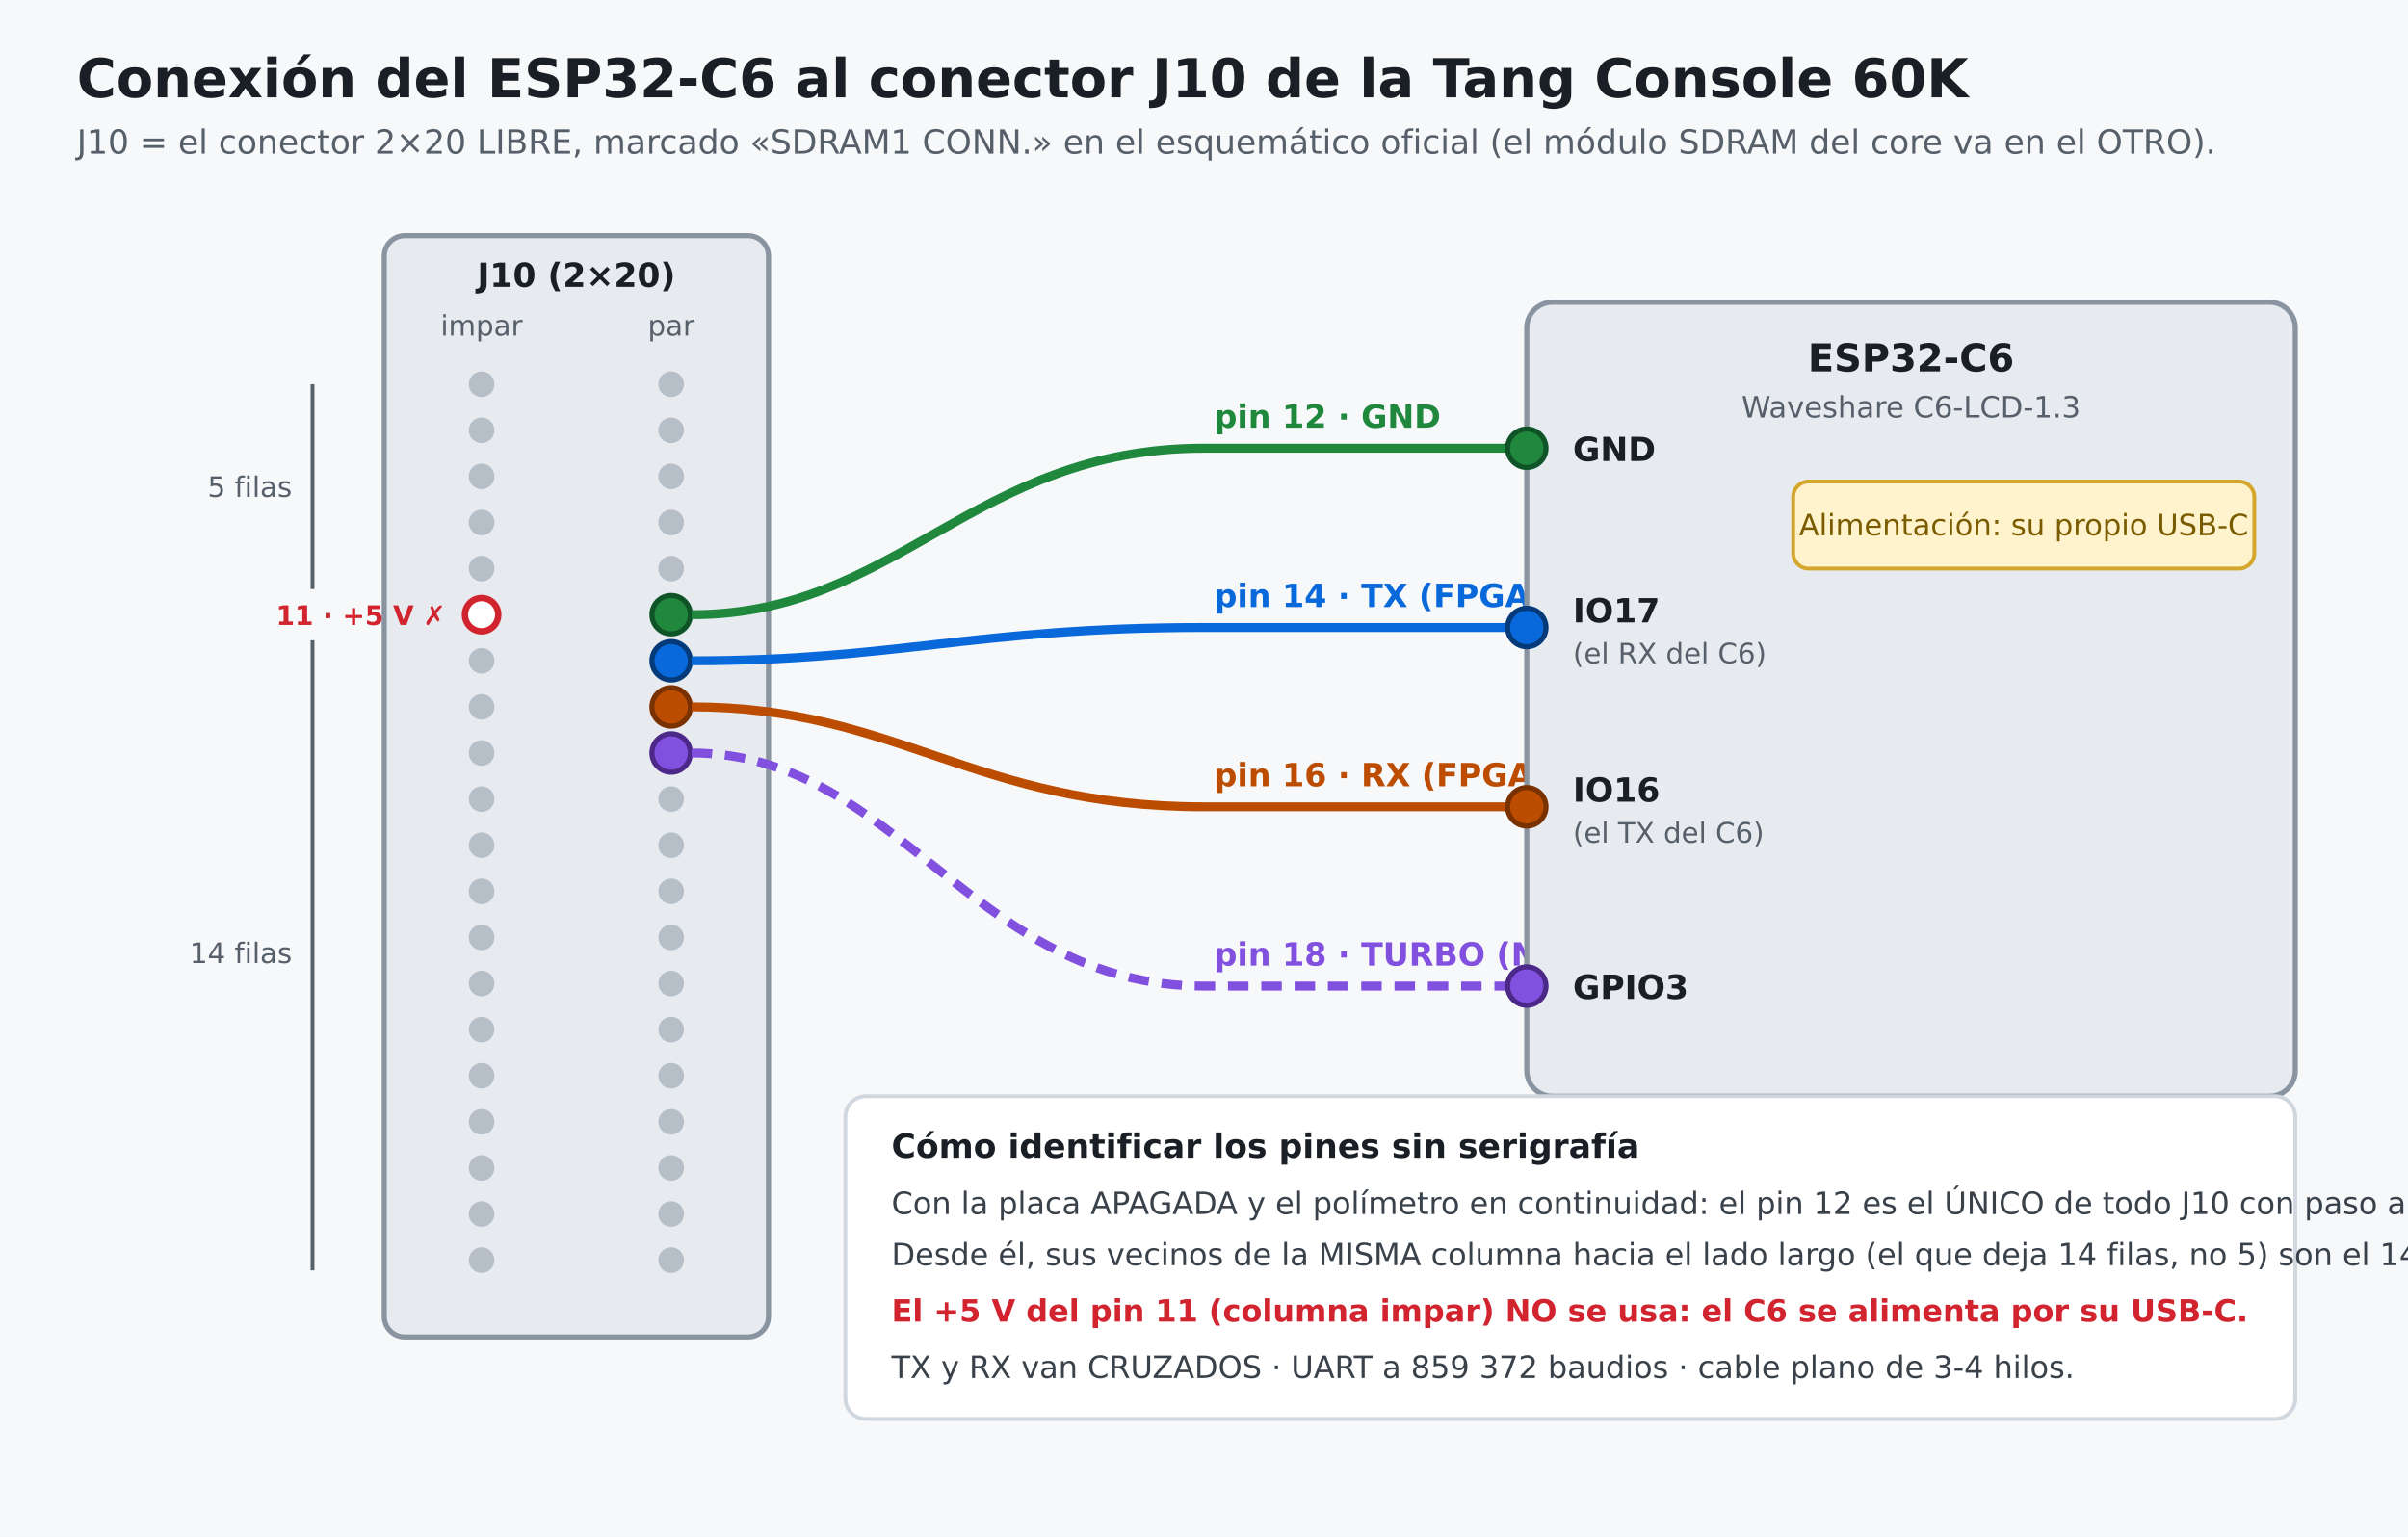
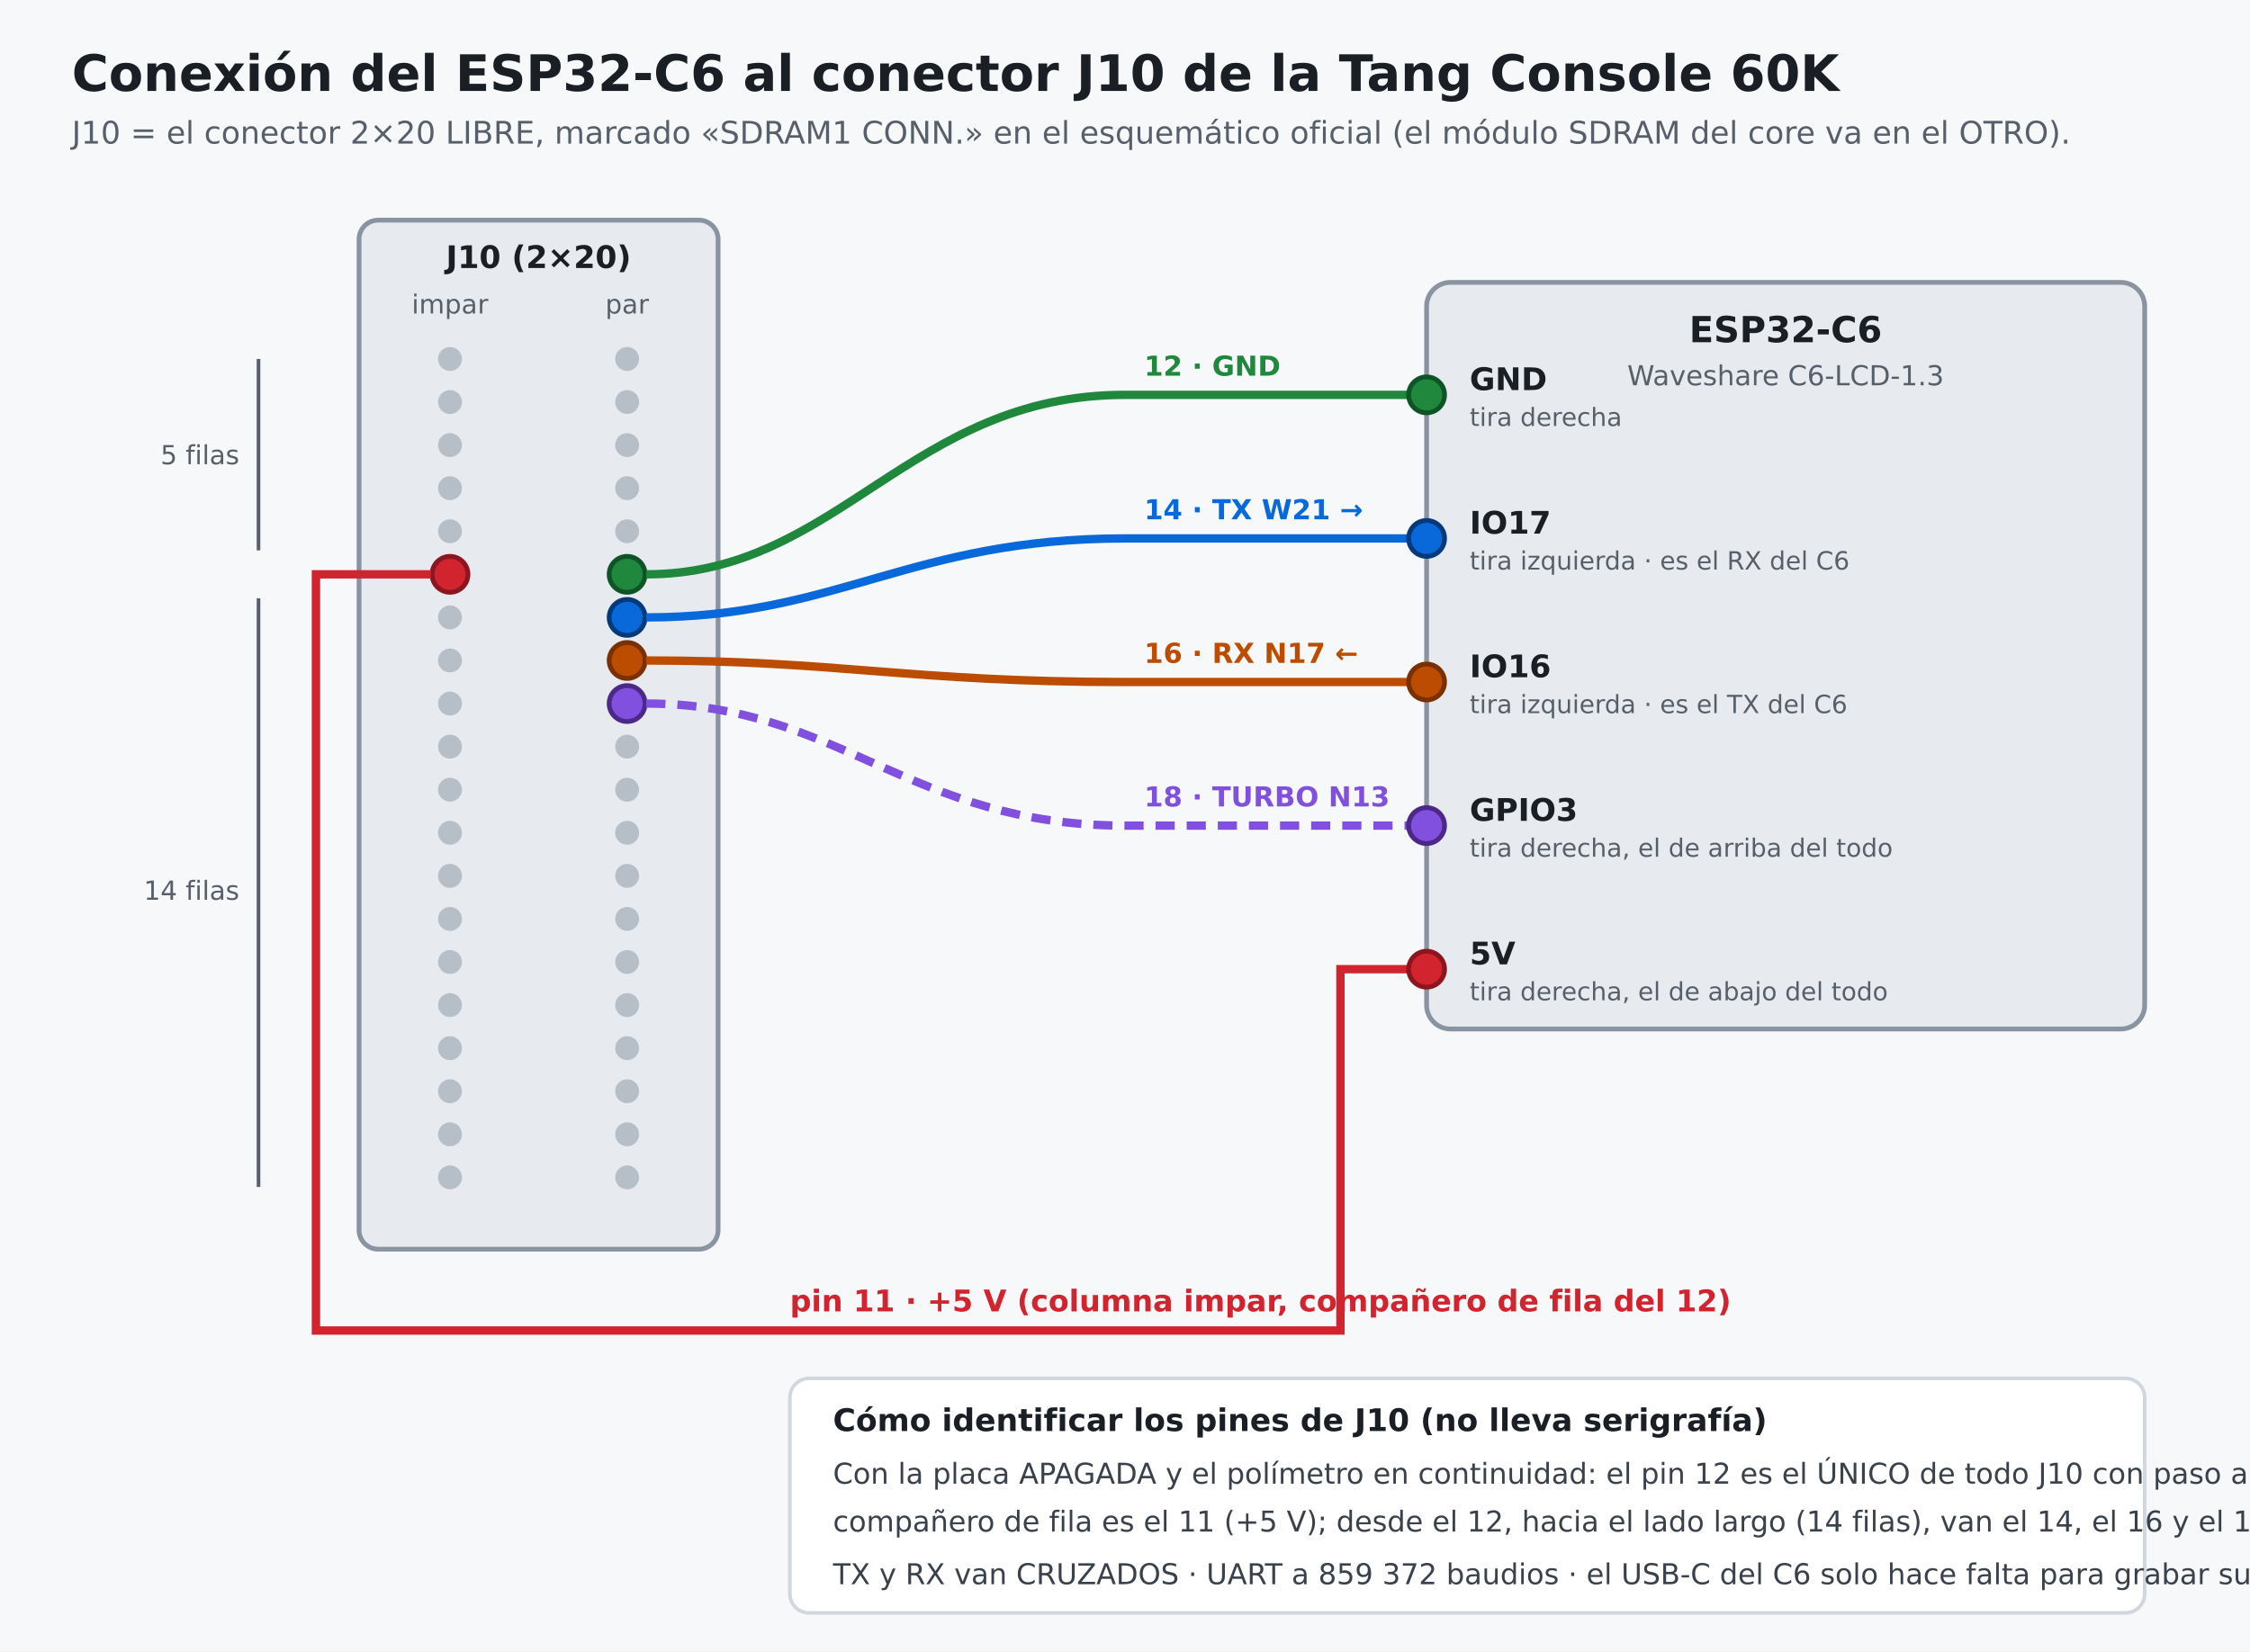
- <svg xmlns="http://www.w3.org/2000/svg" viewBox="0 0 940 600" width="940" height="600" font-family="DejaVu Sans, Verdana, sans-serif">
-   <rect width="940" height="600" fill="#f6f8fa" />
+ <svg xmlns="http://www.w3.org/2000/svg" viewBox="0 0 940 690" width="940" height="690" font-family="DejaVu Sans, Verdana, sans-serif">
+   <rect width="940" height="690" fill="#f6f8fa" />
  <text x="30" y="38" font-size="21" font-weight="bold" fill="#1a1f26">Conexión del ESP32-C6 al conector J10 de la Tang Console 60K</text>
  <text x="30" y="60" font-size="13" fill="#57606a">J10 = el conector 2×20 LIBRE, marcado «SDRAM1 CONN.» en el esquemático oficial (el módulo SDRAM del core va en el OTRO).</text>
  <rect x="150" y="92" width="150" height="430" rx="8" fill="#e7ebf0" stroke="#8a94a0" stroke-width="2" />
  <text x="225" y="112" font-size="13" font-weight="bold" text-anchor="middle" fill="#1a1f26">J10 (2×20)</text>
  <text x="188" y="131" font-size="11" text-anchor="middle" fill="#57606a">impar</text>
  <text x="262" y="131" font-size="11" text-anchor="middle" fill="#57606a">par</text>
  <g fill="#b6bec8">
    <circle cx="188" cy="150" r="5" />
    <circle cx="262" cy="150" r="5" />
    <circle cx="188" cy="168" r="5" />
    <circle cx="262" cy="168" r="5" />
    <circle cx="188" cy="186" r="5" />
    <circle cx="262" cy="186" r="5" />
    <circle cx="188" cy="204" r="5" />
    <circle cx="262" cy="204" r="5" />
    <circle cx="188" cy="222" r="5" />
    <circle cx="262" cy="222" r="5" />
  </g>
-   <circle cx="188" cy="240" r="6.5" fill="#fff" stroke="#d1242f" stroke-width="2.5" />
-   <text x="174" y="244" font-size="10.5" text-anchor="end" fill="#d1242f" font-weight="bold">11 · +5 V ✗</text>
+   <circle cx="188" cy="240" r="7.5" fill="#d1242f" stroke="#8c1620" stroke-width="2" />
  <circle cx="262" cy="240" r="7.5" fill="#1f883d" stroke="#0f5427" stroke-width="2" />
  <circle cx="188" cy="258" r="5" fill="#b6bec8" />
  <circle cx="262" cy="258" r="7.5" fill="#0969da" stroke="#053a7a" stroke-width="2" />
  <circle cx="188" cy="276" r="5" fill="#b6bec8" />
  <circle cx="262" cy="276" r="7.5" fill="#bc4c00" stroke="#7a3100" stroke-width="2" />
  <circle cx="188" cy="294" r="5" fill="#b6bec8" />
  <circle cx="262" cy="294" r="7.5" fill="#8250df" stroke="#4c2889" stroke-width="2" />
  <g fill="#b6bec8">
    <circle cx="188" cy="312" r="5" />
    <circle cx="262" cy="312" r="5" />
    <circle cx="188" cy="330" r="5" />
    <circle cx="262" cy="330" r="5" />
    <circle cx="188" cy="348" r="5" />
    <circle cx="262" cy="348" r="5" />
    <circle cx="188" cy="366" r="5" />
    <circle cx="262" cy="366" r="5" />
    <circle cx="188" cy="384" r="5" />
    <circle cx="262" cy="384" r="5" />
    <circle cx="188" cy="402" r="5" />
    <circle cx="262" cy="402" r="5" />
    <circle cx="188" cy="420" r="5" />
    <circle cx="262" cy="420" r="5" />
    <circle cx="188" cy="438" r="5" />
    <circle cx="262" cy="438" r="5" />
    <circle cx="188" cy="456" r="5" />
    <circle cx="262" cy="456" r="5" />
    <circle cx="188" cy="474" r="5" />
    <circle cx="262" cy="474" r="5" />
    <circle cx="188" cy="492" r="5" />
    <circle cx="262" cy="492" r="5" />
  </g>
-   <line x1="122" y1="150" x2="122" y2="230" stroke="#57606a" stroke-width="1.5" />
-   <text x="114" y="194" font-size="11" text-anchor="end" fill="#57606a">5 filas</text>
-   <line x1="122" y1="250" x2="122" y2="496" stroke="#57606a" stroke-width="1.5" />
-   <text x="114" y="376" font-size="11" text-anchor="end" fill="#57606a">14 filas</text>
-   <path d="M 270 240 C 350 240, 380 175, 470 175 H 596" stroke="#1f883d" stroke-width="3.5" fill="none" />
-   <path d="M 270 258 C 350 258, 380 245, 470 245 H 596" stroke="#0969da" stroke-width="3.5" fill="none" />
-   <path d="M 270 276 C 350 276, 380 315, 470 315 H 596" stroke="#bc4c00" stroke-width="3.5" fill="none" />
-   <path d="M 270 294 C 350 294, 380 385, 470 385 H 596" stroke="#8250df" stroke-width="3.5" fill="none" stroke-dasharray="8 5" />
-   <text x="474" y="167" font-size="12.5" font-weight="bold" fill="#1f883d">pin 12 · GND</text>
-   <text x="474" y="237" font-size="12.5" font-weight="bold" fill="#0969da">pin 14 · TX  (FPGA W21 →)</text>
-   <text x="474" y="307" font-size="12.5" font-weight="bold" fill="#bc4c00">pin 16 · RX  (FPGA N17 ←)</text>
-   <text x="474" y="377" font-size="12.5" font-weight="bold" fill="#8250df">pin 18 · TURBO (N13 →) opcional</text>
-   <rect x="596" y="118" width="300" height="310" rx="10" fill="#e7ebf0" stroke="#8a94a0" stroke-width="2" />
-   <text x="746" y="145" font-size="15" font-weight="bold" text-anchor="middle" fill="#1a1f26">ESP32-C6</text>
-   <text x="746" y="163" font-size="11.5" text-anchor="middle" fill="#57606a">Waveshare C6-LCD-1.3</text>
-   <circle cx="596" cy="175" r="7.5" fill="#1f883d" stroke="#0f5427" stroke-width="2" />
-   <text x="614" y="180" font-size="13" font-weight="bold" fill="#1a1f26">GND</text>
-   <circle cx="596" cy="245" r="7.5" fill="#0969da" stroke="#053a7a" stroke-width="2" />
-   <text x="614" y="243" font-size="13" font-weight="bold" fill="#1a1f26">IO17</text>
-   <text x="614" y="259" font-size="11" fill="#57606a">(el RX del C6)</text>
-   <circle cx="596" cy="315" r="7.5" fill="#bc4c00" stroke="#7a3100" stroke-width="2" />
-   <text x="614" y="313" font-size="13" font-weight="bold" fill="#1a1f26">IO16</text>
-   <text x="614" y="329" font-size="11" fill="#57606a">(el TX del C6)</text>
-   <circle cx="596" cy="385" r="7.5" fill="#8250df" stroke="#4c2889" stroke-width="2" />
-   <text x="614" y="390" font-size="13" font-weight="bold" fill="#1a1f26">GPIO3</text>
-   <rect x="700" y="188" width="180" height="34" rx="6" fill="#fff3cd" stroke="#d4a72c" stroke-width="1.5" />
-   <text x="790" y="209" font-size="11.5" text-anchor="middle" fill="#7a5c00">Alimentación: su propio USB-C</text>
-   <rect x="330" y="428" width="566" height="126" rx="8" fill="#fff" stroke="#d0d7de" stroke-width="1.5" />
-   <text x="348" y="452" font-size="13" font-weight="bold" fill="#1a1f26">Cómo identificar los pines sin serigrafía</text>
-   <text x="348" y="474" font-size="12" fill="#39414a">Con la placa APAGADA y el polímetro en continuidad: el pin 12 es el ÚNICO de todo J10 con paso a masa.</text>
-   <text x="348" y="494" font-size="12" fill="#39414a">Desde él, sus vecinos de la MISMA columna hacia el lado largo (el que deja 14 filas, no 5) son el 14, el 16 y el 18.</text>
-   <text x="348" y="516" font-size="12" font-weight="bold" fill="#d1242f">El +5 V del pin 11 (columna impar) NO se usa: el C6 se alimenta por su USB-C.</text>
-   <text x="348" y="538" font-size="12" fill="#39414a">TX y RX van CRUZADOS · UART a 859 372 baudios · cable plano de 3-4 hilos.</text>
+   <line x1="108" y1="150" x2="108" y2="230" stroke="#57606a" stroke-width="1.5" />
+   <text x="100" y="194" font-size="11" text-anchor="end" fill="#57606a">5 filas</text>
+   <line x1="108" y1="250" x2="108" y2="496" stroke="#57606a" stroke-width="1.5" />
+   <text x="100" y="376" font-size="11" text-anchor="end" fill="#57606a">14 filas</text>
+   <path d="M 180 240 H 132 V 556 H 560 V 405 H 596" stroke="#d1242f" stroke-width="3.5" fill="none" />
+   <path d="M 270 240 C 350 240, 380 165, 470 165 H 596" stroke="#1f883d" stroke-width="3.5" fill="none" />
+   <path d="M 270 258 C 350 258, 380 225, 470 225 H 596" stroke="#0969da" stroke-width="3.5" fill="none" />
+   <path d="M 270 276 C 350 276, 380 285, 470 285 H 596" stroke="#bc4c00" stroke-width="3.5" fill="none" />
+   <path d="M 270 294 C 350 294, 380 345, 470 345 H 596" stroke="#8250df" stroke-width="3.5" fill="none" stroke-dasharray="8 5" />
+   <text x="478" y="157" font-size="11.5" font-weight="bold" fill="#1f883d">12 · GND</text>
+   <text x="478" y="217" font-size="11.5" font-weight="bold" fill="#0969da">14 · TX  W21 →</text>
+   <text x="478" y="277" font-size="11.5" font-weight="bold" fill="#bc4c00">16 · RX  N17 ←</text>
+   <text x="478" y="337" font-size="11.5" font-weight="bold" fill="#8250df">18 · TURBO N13</text>
+   <text x="330" y="548" font-size="12.5" font-weight="bold" fill="#d1242f">pin 11 · +5 V  (columna impar, compañero de fila del 12)</text>
+   <rect x="596" y="118" width="300" height="312" rx="10" fill="#e7ebf0" stroke="#8a94a0" stroke-width="2" />
+   <text x="746" y="143" font-size="15" font-weight="bold" text-anchor="middle" fill="#1a1f26">ESP32-C6</text>
+   <text x="746" y="161" font-size="11.5" text-anchor="middle" fill="#57606a">Waveshare C6-LCD-1.3</text>
+   <circle cx="596" cy="165" r="7.5" fill="#1f883d" stroke="#0f5427" stroke-width="2" />
+   <text x="614" y="163" font-size="13" font-weight="bold" fill="#1a1f26">GND</text>
+   <text x="614" y="178" font-size="10.5" fill="#57606a">tira derecha</text>
+   <circle cx="596" cy="225" r="7.5" fill="#0969da" stroke="#053a7a" stroke-width="2" />
+   <text x="614" y="223" font-size="13" font-weight="bold" fill="#1a1f26">IO17</text>
+   <text x="614" y="238" font-size="10.5" fill="#57606a">tira izquierda · es el RX del C6</text>
+   <circle cx="596" cy="285" r="7.5" fill="#bc4c00" stroke="#7a3100" stroke-width="2" />
+   <text x="614" y="283" font-size="13" font-weight="bold" fill="#1a1f26">IO16</text>
+   <text x="614" y="298" font-size="10.5" fill="#57606a">tira izquierda · es el TX del C6</text>
+   <circle cx="596" cy="345" r="7.5" fill="#8250df" stroke="#4c2889" stroke-width="2" />
+   <text x="614" y="343" font-size="13" font-weight="bold" fill="#1a1f26">GPIO3</text>
+   <text x="614" y="358" font-size="10.5" fill="#57606a">tira derecha, el de arriba del todo</text>
+   <circle cx="596" cy="405" r="7.5" fill="#d1242f" stroke="#8c1620" stroke-width="2" />
+   <text x="614" y="403" font-size="13" font-weight="bold" fill="#1a1f26">5V</text>
+   <text x="614" y="418" font-size="10.5" fill="#57606a">tira derecha, el de abajo del todo</text>
+   <rect x="330" y="576" width="566" height="98" rx="8" fill="#fff" stroke="#d0d7de" stroke-width="1.5" />
+   <text x="348" y="598" font-size="13" font-weight="bold" fill="#1a1f26">Cómo identificar los pines de J10 (no lleva serigrafía)</text>
+   <text x="348" y="620" font-size="12" fill="#39414a">Con la placa APAGADA y el polímetro en continuidad: el pin 12 es el ÚNICO de todo J10 con paso a masa. Su</text>
+   <text x="348" y="640" font-size="12" fill="#39414a">compañero de fila es el 11 (+5 V); desde el 12, hacia el lado largo (14 filas), van el 14, el 16 y el 18.</text>
+   <text x="348" y="662" font-size="12" fill="#39414a">TX y RX van CRUZADOS · UART a 859 372 baudios · el USB-C del C6 solo hace falta para grabar su firmware.</text>
</svg>
